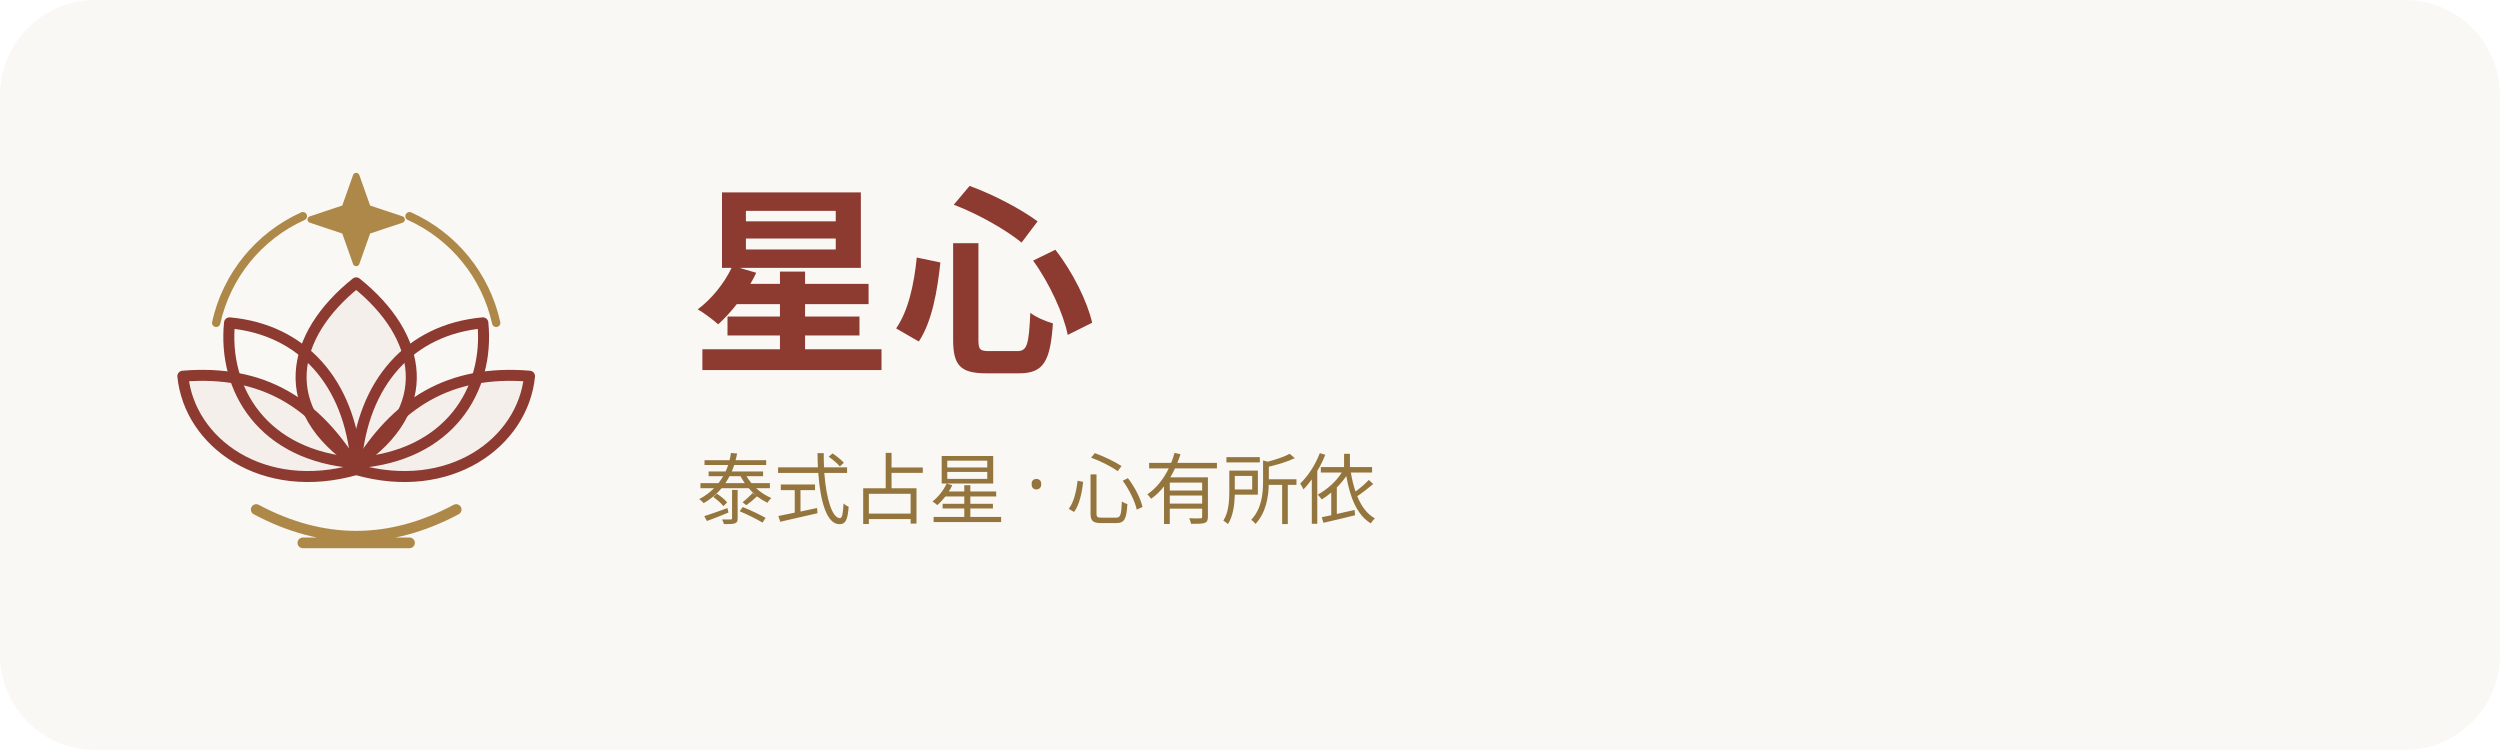
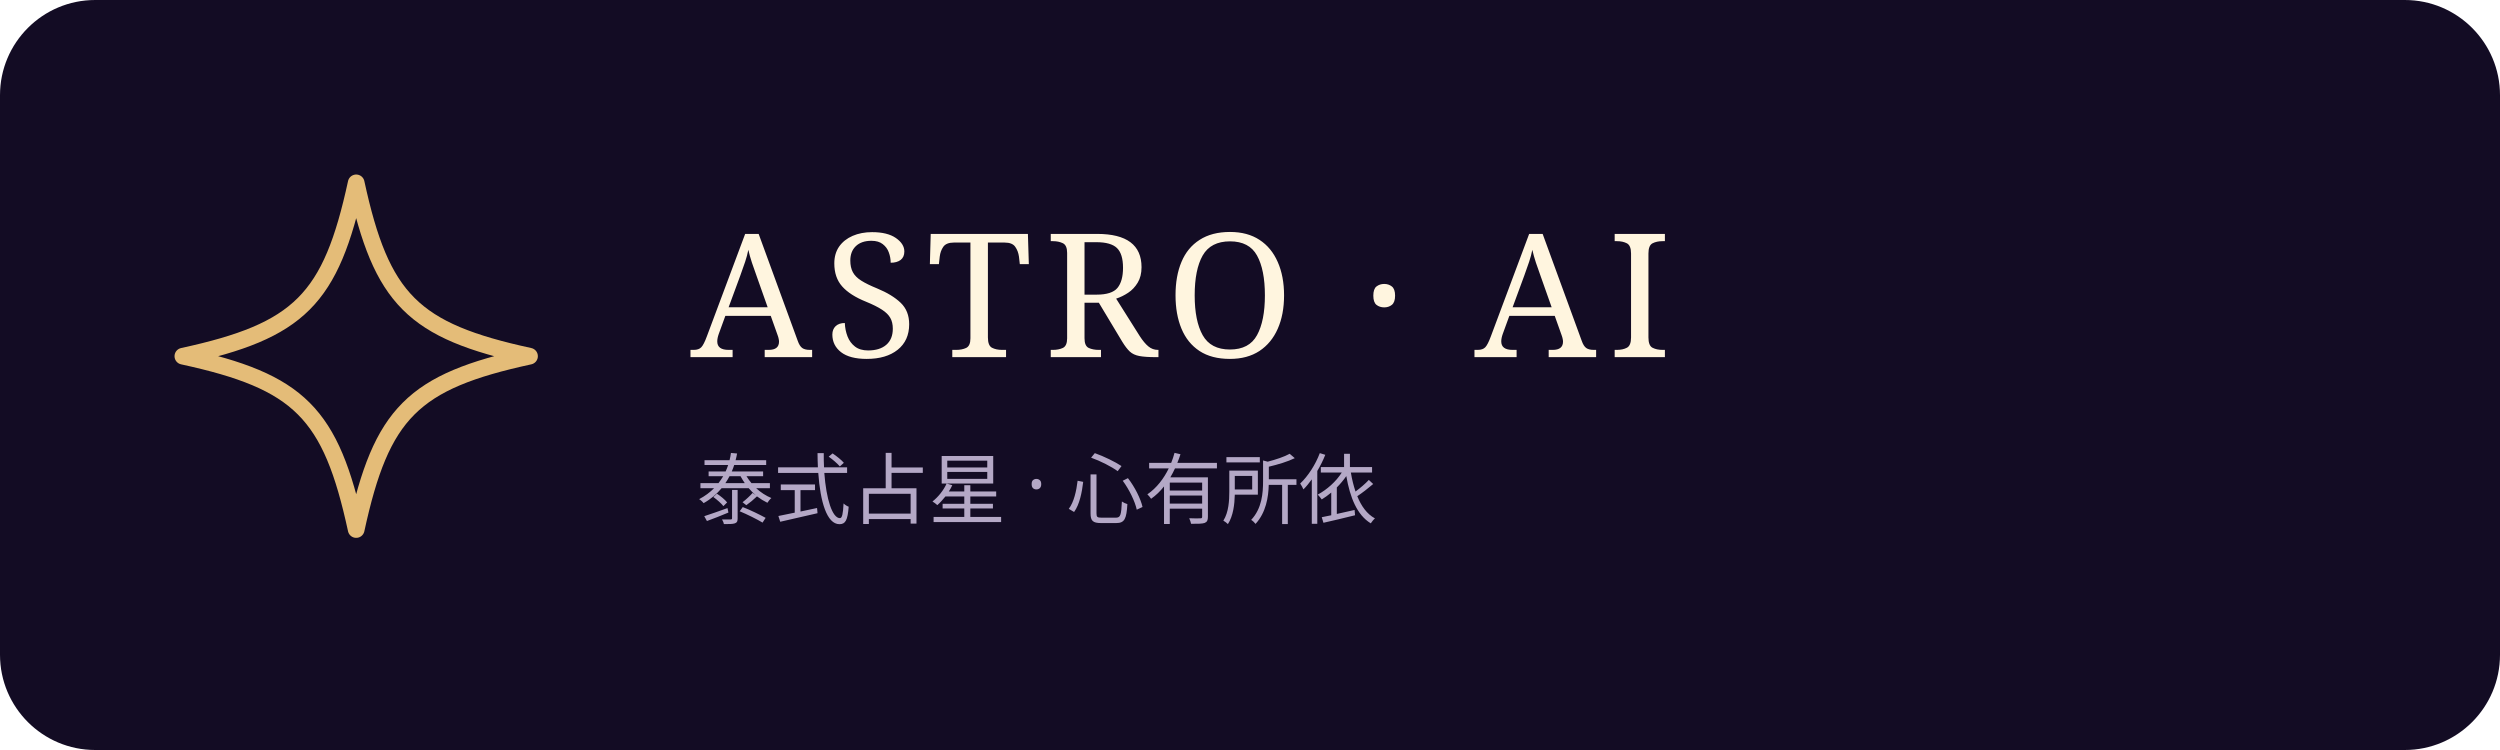
- <svg xmlns="http://www.w3.org/2000/svg" width="420" height="126" viewBox="0 0 420 126" role="img" aria-label="星心">
-   <rect width="420" height="126" rx="16" fill="#faf8f4" />
+ <svg xmlns="http://www.w3.org/2000/svg" width="420" height="126" viewBox="0 0 420 126" role="img" aria-label="ASTRO · AI">
+   <rect width="420" height="126" rx="16" fill="#130c24" />
  <g transform="translate(24 24) scale(1.12)" fill="none" stroke-linecap="round" stroke-linejoin="round">
-     <path d="M11 27A23 23 0 0 1 24 11M40 11A23 23 0 0 1 53 27" stroke="#ad8848" stroke-width="1.25" fill="none" />
-     <path d="M32 5l1.7 4.8 5.1 1.7-5.1 1.7L32 18l-1.7-4.8-5.1-1.7 5.1-1.7Z" stroke="#ad8848" stroke-width="1" fill="#ad8848" />
-     <path d="M32 49C18 53 7 45 6 35c12-1 20 4 26 14Z" stroke="#8d3a31" stroke-width="1.65" fill="#8d3a31" fill-opacity=".045" />
-     <path d="M32 49c14 4 25-4 26-14-12-1-20 4-26 14Z" stroke="#8d3a31" stroke-width="1.65" fill="#8d3a31" fill-opacity=".045" />
-     <path d="M32 48C18 47 12 37 13 27c11 1 18 9 19 21Z" stroke="#8d3a31" stroke-width="1.65" fill="none" />
-     <path d="M32 48c14-1 20-11 19-21-11 1-18 9-19 21Z" stroke="#8d3a31" stroke-width="1.65" fill="none" />
-     <path d="M32 48C20 40 22 29 32 21c10 8 12 19 0 27Z" stroke="#8d3a31" stroke-width="1.65" fill="#8d3a31" fill-opacity=".045" />
-     <path d="M17 55q15 8 30 0M24 60h16" stroke="#ad8848" stroke-width="1.6" fill="none" />
+     <path d="M32 6C35.8 23.5 40.5 28.2 58 32C40.5 35.8 35.8 40.5 32 58C28.2 40.5 23.5 35.8 6 32C23.5 28.2 28.2 23.5 32 6Z" stroke="#e4bc78" stroke-width="2.5" fill="none" />
  </g>
-   <text x="116" y="60" fill="#8d3a31" font-family="Georgia, Microsoft YaHei, serif" font-size="34" font-weight="600">星心</text>
-   <text x="117" y="87" fill="#94753d" font-family="Noto Sans Thai, Microsoft YaHei, Tahoma, sans-serif" font-size="13">泰式占星 · 心有所依</text>
+   <text x="116" y="60" fill="#fff5df" font-family="Georgia, Microsoft YaHei, serif" font-size="29" letter-spacing="2">ASTRO · AI</text>
+   <text x="117" y="87" fill="#b4a8c6" font-family="Noto Sans Thai, Microsoft YaHei, Tahoma, sans-serif" font-size="13">泰式占星 · 心有所依</text>
</svg>
